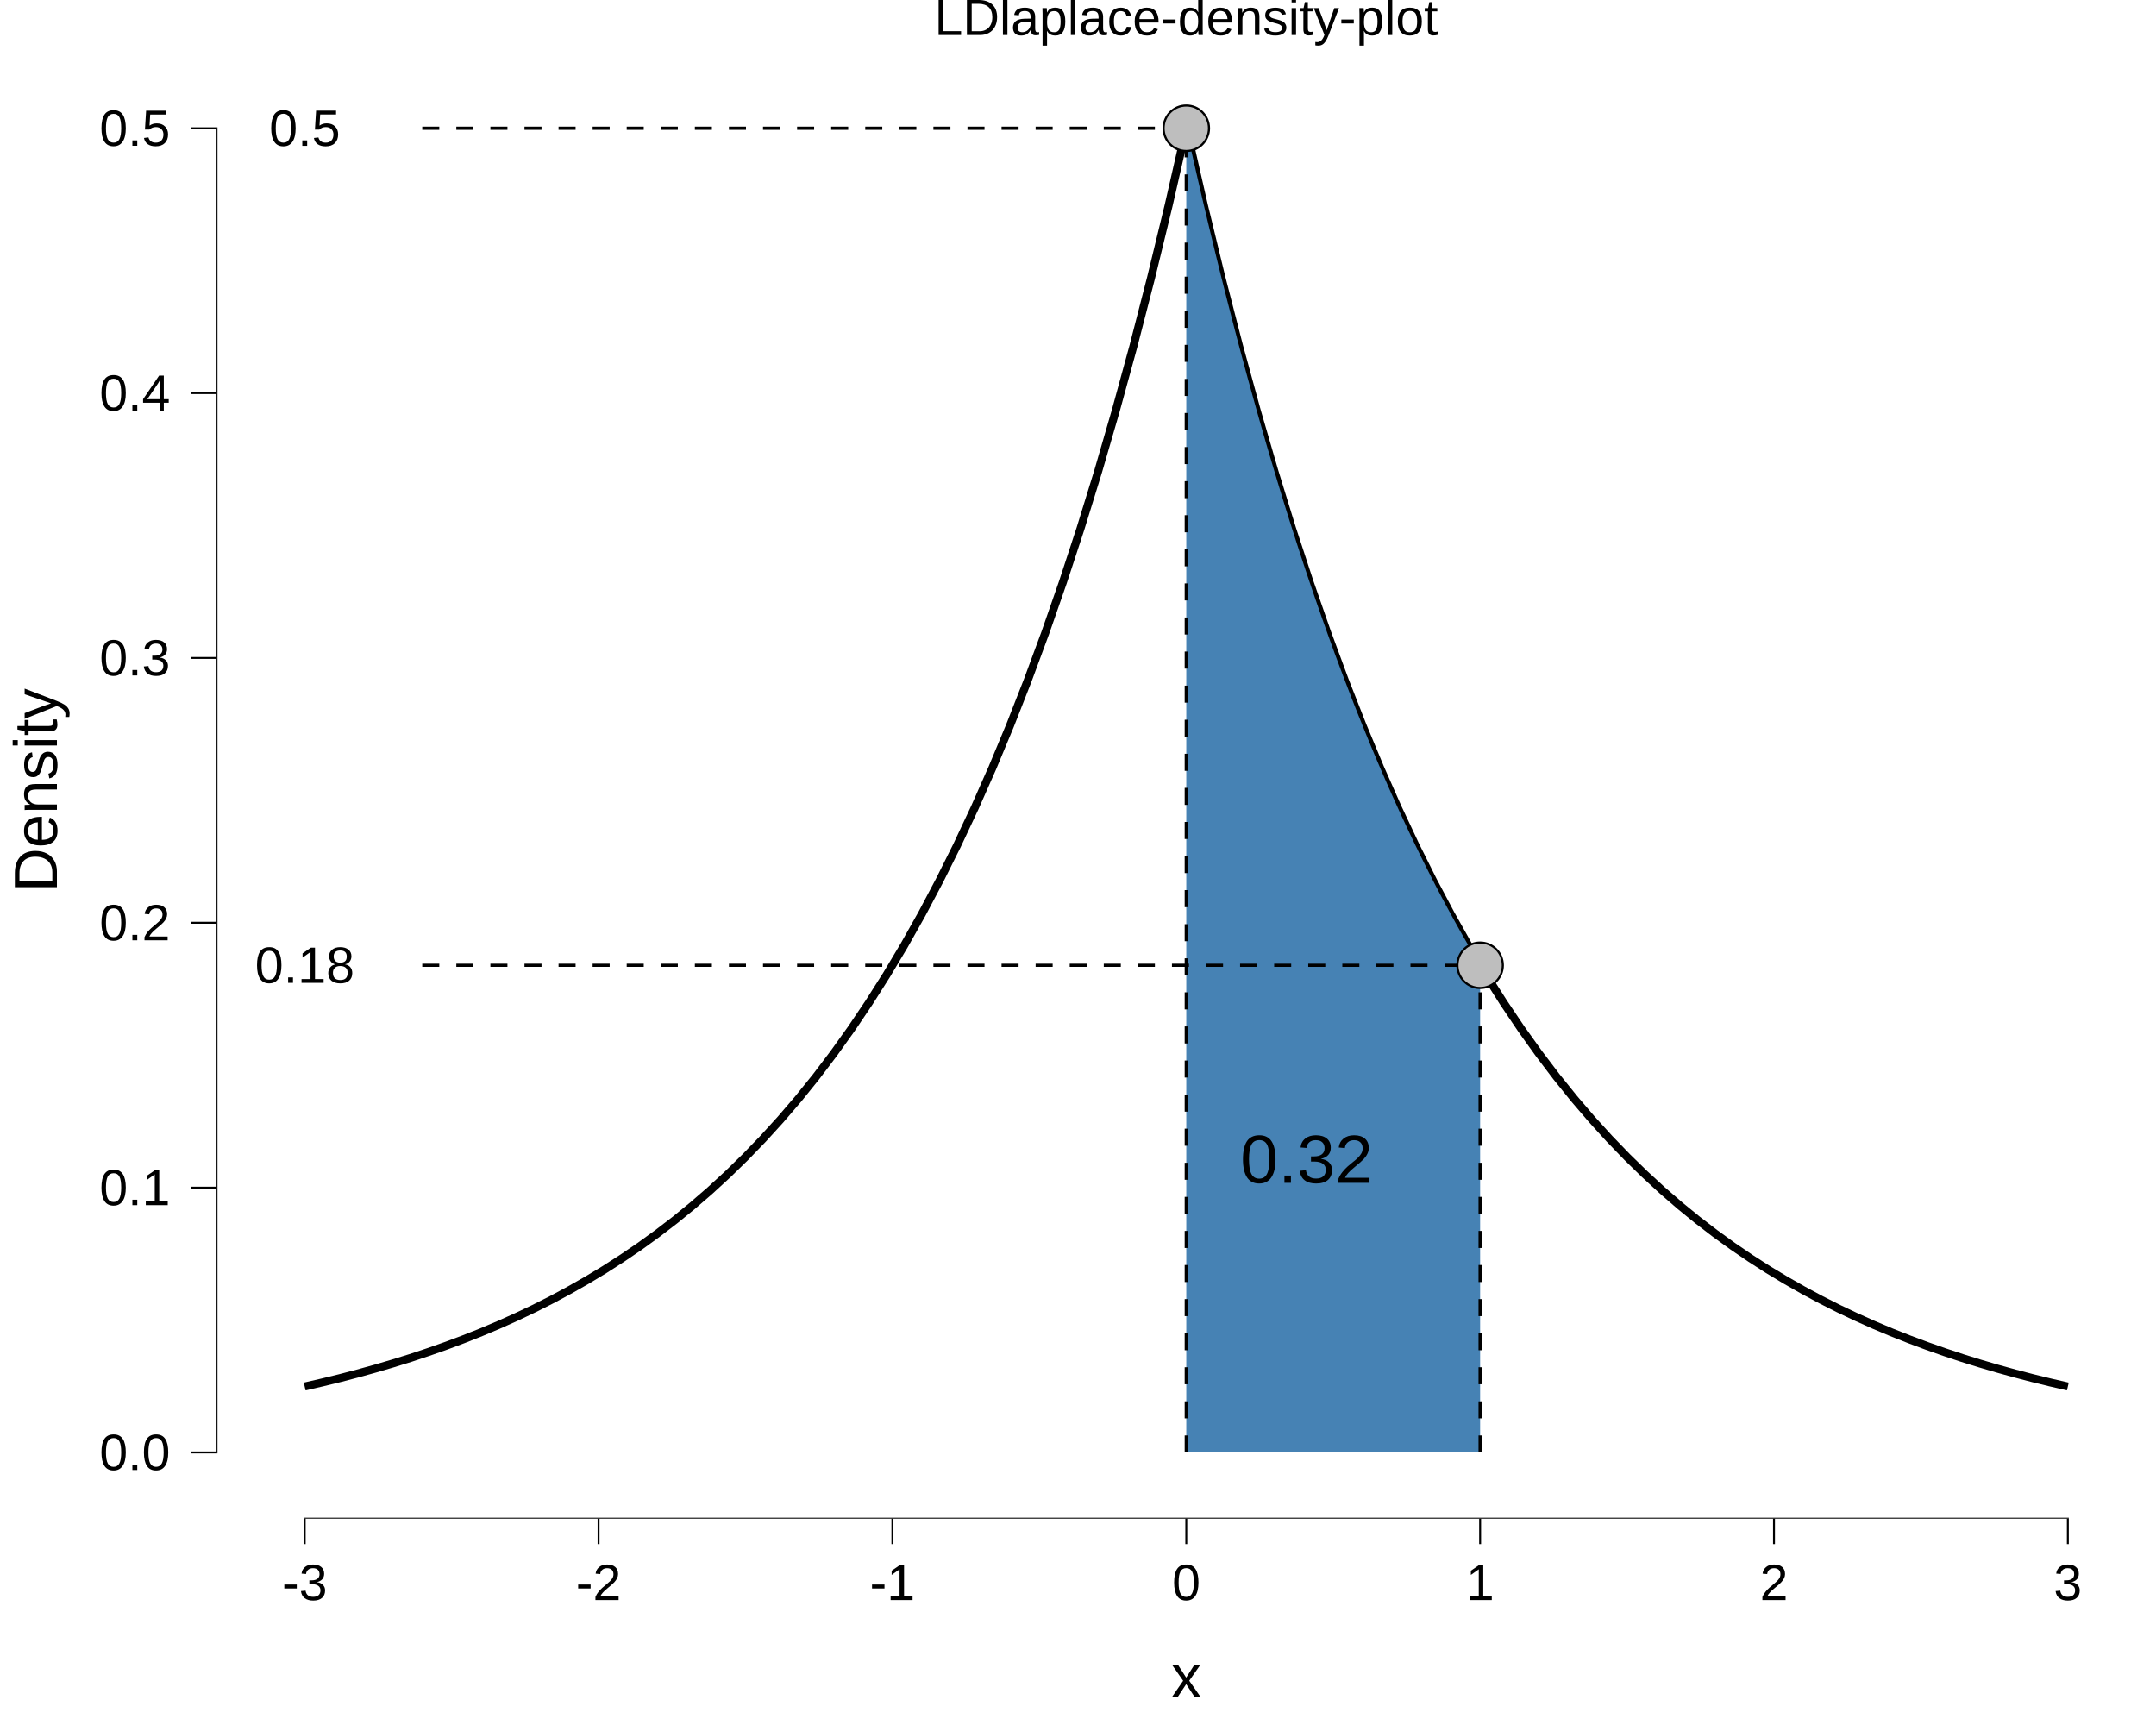
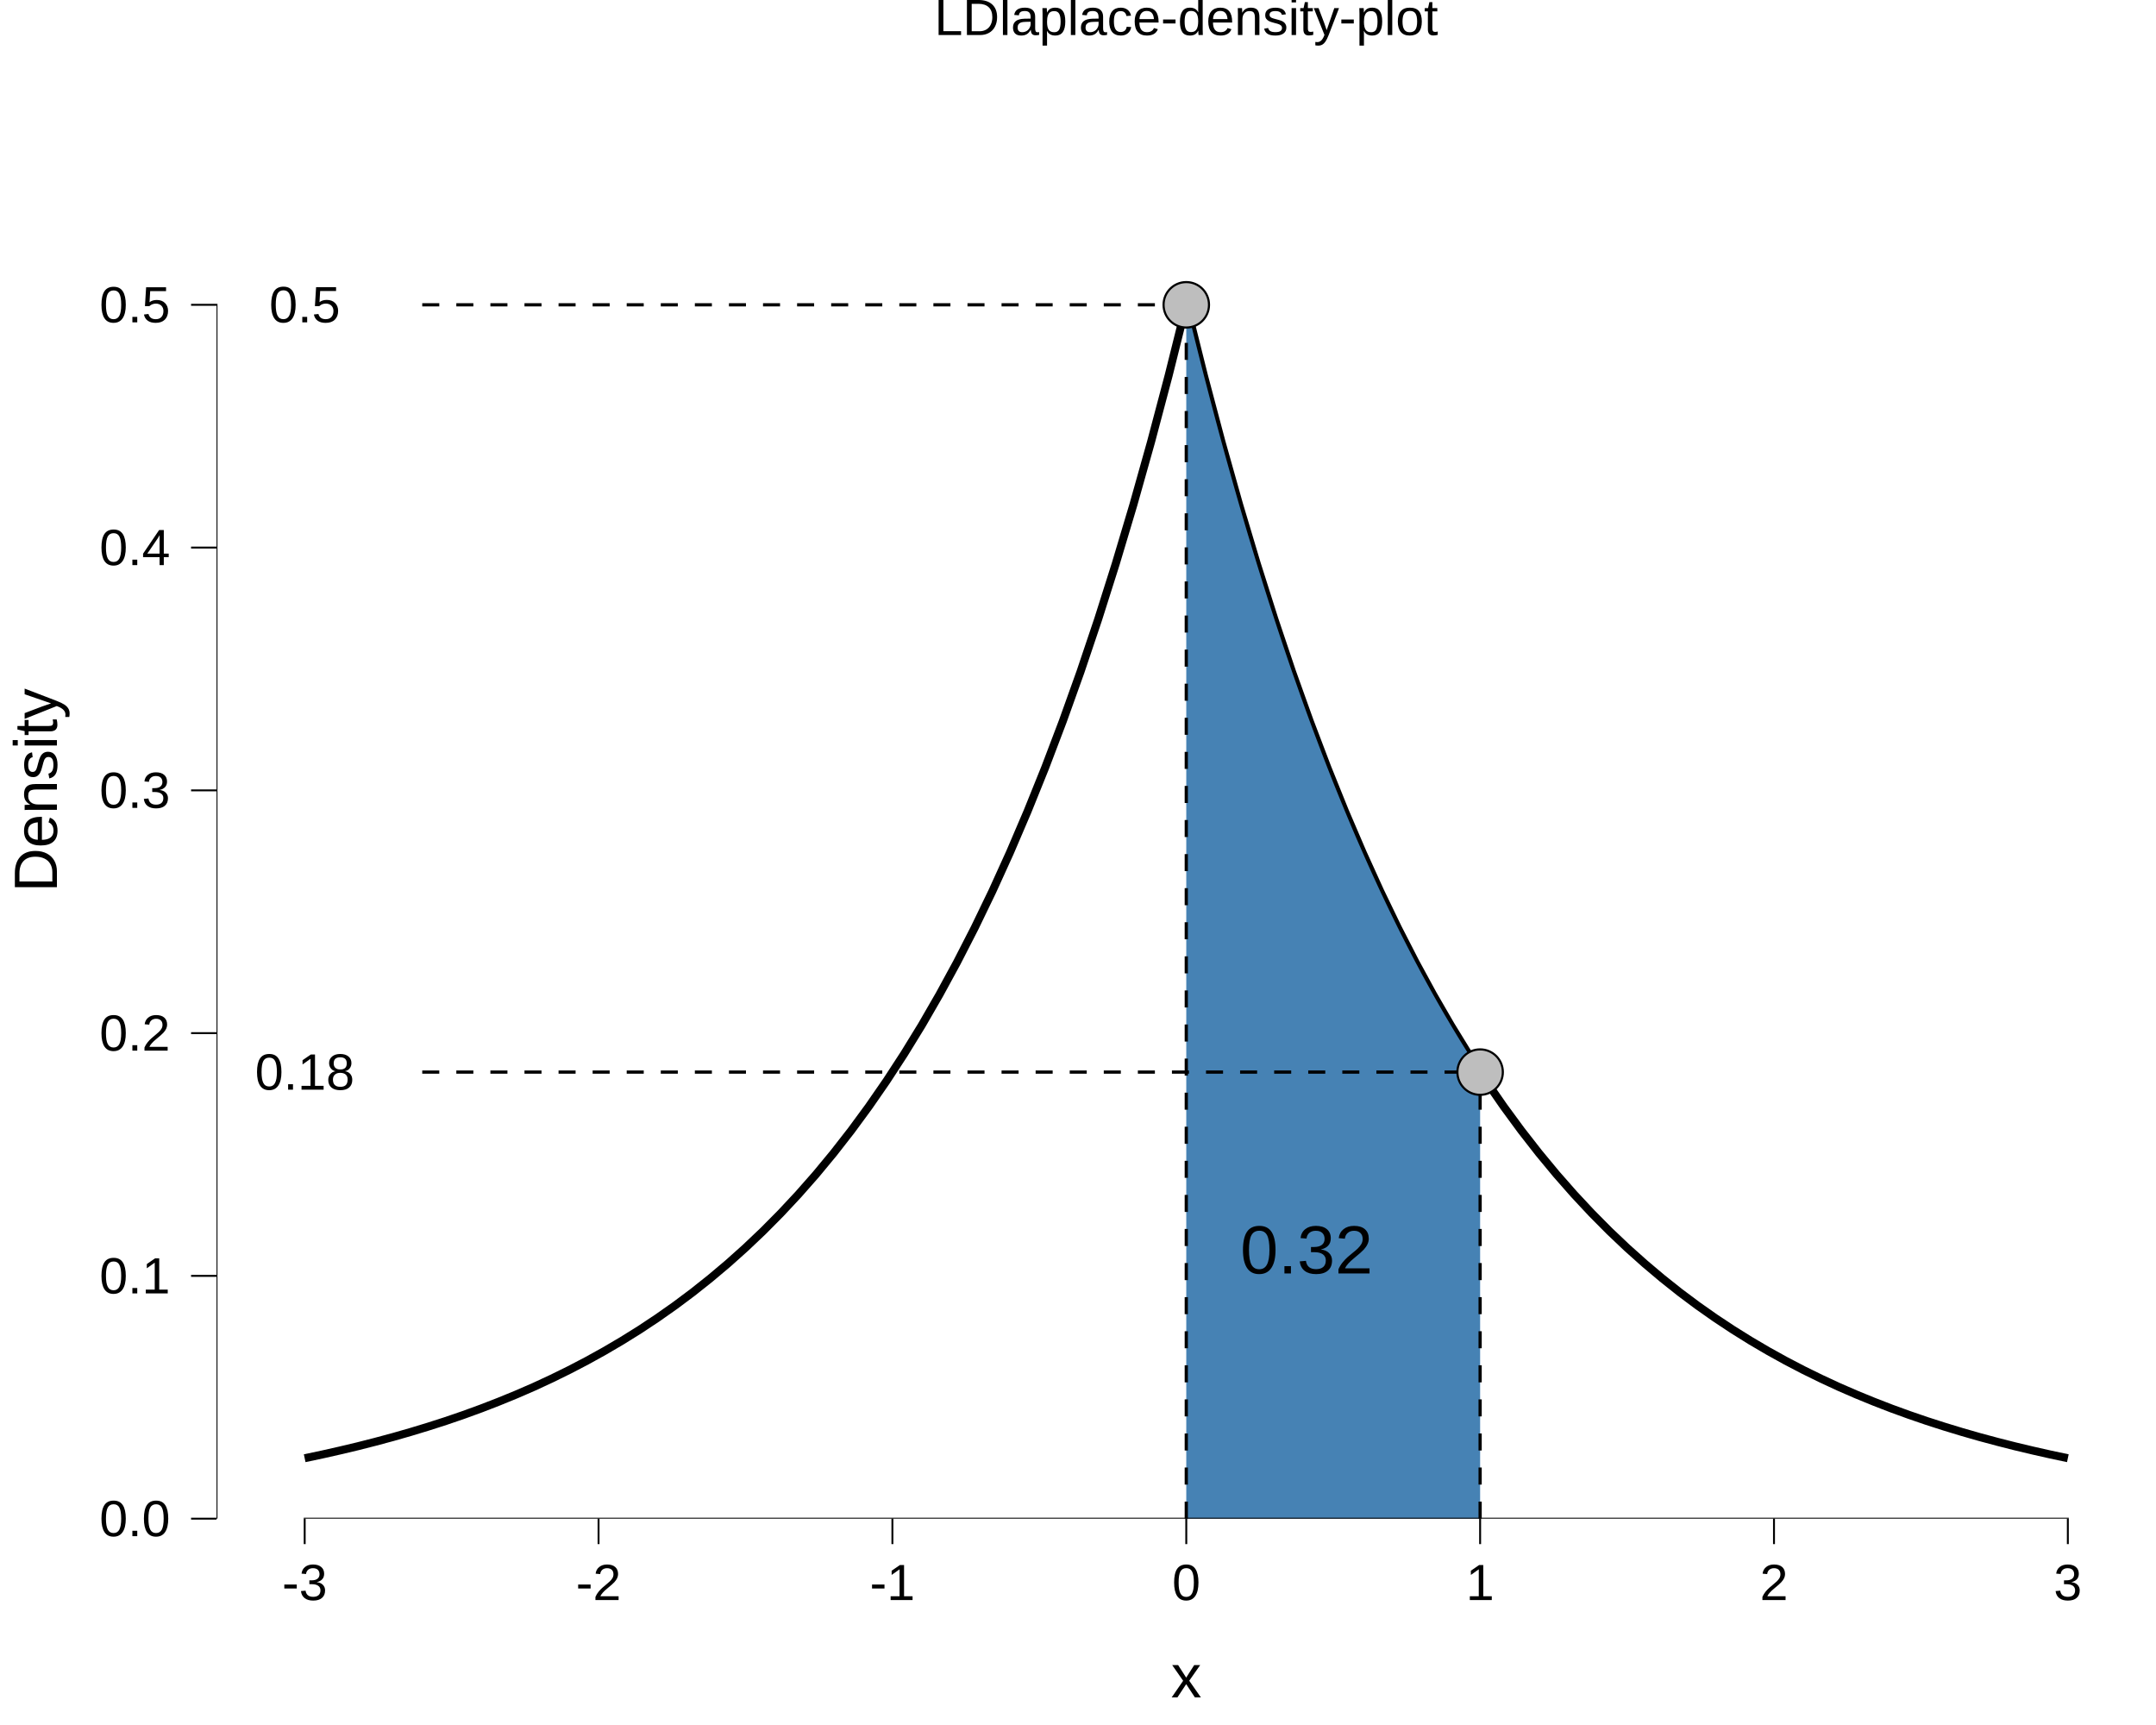
<svg xmlns="http://www.w3.org/2000/svg" viewBox="0 0 720.00 576.00">
  <defs>
    <style type="text/css">
    line, polyline, polygon, path, rect, circle {
      fill: none;
      stroke: #000000;
      stroke-linecap: round;
      stroke-linejoin: round;
      stroke-miterlimit: 10.00;
    }
  </style>
  </defs>
  <rect width="100%" height="100%" style="stroke: none; fill: #FFFFFF;" />
  <rect x="0.00" y="0.00" width="720.00" height="576.00" style="stroke-width: 10.67; stroke: none;" />
  <defs>
    <clipPath id="cpNzIuMzF8NzIwLjAwfDUwNy4xMHwyMC43MQ==">
      <rect x="72.31" y="20.71" width="647.69" height="486.38" />
    </clipPath>
  </defs>
  <rect x="72.31" y="20.71" width="647.69" height="486.38" style="stroke-width: 10.67; stroke: none;" clip-path="url(#cpNzIuMzF8NzIwLjAwfDUwNy4xMHwyMC43MQ==)" />
-   <polyline points="101.75,462.97 107.64,461.61 113.53,460.17 119.42,458.63 125.30,457.00 131.19,455.27 137.08,453.44 142.97,451.48 148.86,449.41 154.75,447.21 160.63,444.88 166.52,442.40 172.41,439.76 178.30,436.97 184.19,434.00 190.07,430.84 195.96,427.49 201.85,423.94 207.74,420.16 213.63,416.16 219.51,411.90 225.40,407.38 231.29,402.58 237.18,397.48 243.07,392.07 248.95,386.33 254.84,380.23 260.73,373.75 266.62,366.87 272.51,359.57 278.39,351.81 284.28,343.58 290.17,334.83 296.06,325.55 301.95,315.69 307.84,305.22 313.72,294.10 319.61,282.30 325.50,269.76 331.39,256.45 337.28,242.32 343.16,227.32 349.05,211.38 354.94,194.46 360.83,176.50 366.72,157.42 372.60,137.17 378.49,115.66 384.38,92.82 390.27,68.57 396.16,42.82 402.04,68.57 407.93,92.82 413.82,115.66 419.71,137.17 425.60,157.42 431.48,176.50 437.37,194.46 443.26,211.38 449.15,227.32 455.04,242.32 460.92,256.45 466.81,269.76 472.70,282.30 478.59,294.10 484.48,305.22 490.37,315.69 496.25,325.55 502.14,334.83 508.03,343.58 513.92,351.81 519.81,359.57 525.69,366.87 531.58,373.75 537.47,380.23 543.36,386.33 549.25,392.07 555.13,397.48 561.02,402.58 566.91,407.38 572.80,411.90 578.69,416.16 584.57,420.16 590.46,423.94 596.35,427.49 602.24,430.84 608.13,434.00 614.01,436.97 619.90,439.76 625.79,442.40 631.68,444.88 637.57,447.21 643.46,449.41 649.34,451.48 655.23,453.44 661.12,455.27 667.01,457.00 672.90,458.63 678.78,460.17 684.67,461.61 690.56,462.97 " style="stroke-width: 2.67; stroke-linecap: butt;" clip-path="url(#cpNzIuMzF8NzIwLjAwfDUwNy4xMHwyMC43MQ==)" />
-   <polygon points="396.16,42.82 397.14,47.22 398.12,51.58 399.10,55.89 400.08,60.16 401.06,64.39 402.04,68.57 403.03,72.72 404.01,76.82 404.99,80.88 405.97,84.90 406.95,88.88 407.93,92.82 408.91,96.72 409.90,100.59 410.88,104.41 411.86,108.20 412.84,111.95 413.82,115.66 414.80,119.34 415.78,122.97 416.76,126.58 417.75,130.14 418.73,133.67 419.71,137.17 420.69,140.63 421.67,144.06 422.65,147.45 423.63,150.81 424.62,154.13 425.60,157.42 426.58,160.68 427.56,163.91 428.54,167.10 429.52,170.27 430.50,173.40 431.48,176.50 432.47,179.57 433.45,182.61 434.43,185.62 435.41,188.60 436.39,191.54 437.37,194.46 438.35,197.36 439.34,200.22 440.32,203.05 441.30,205.86 442.28,208.63 443.26,211.38 444.24,214.11 445.22,216.80 446.20,219.47 447.19,222.11 448.17,224.73 449.15,227.32 450.13,229.88 451.11,232.42 452.09,234.93 453.07,237.42 454.06,239.88 455.04,242.32 456.02,244.74 457.00,247.13 457.98,249.49 458.96,251.84 459.94,254.16 460.92,256.45 461.91,258.73 462.89,260.98 463.87,263.21 464.85,265.42 465.83,267.60 466.81,269.76 467.79,271.90 468.78,274.02 469.76,276.12 470.74,278.20 471.72,280.26 472.70,282.30 473.68,284.31 474.66,286.31 475.65,288.29 476.63,290.24 477.61,292.18 478.59,294.10 479.57,296.00 480.55,297.88 481.53,299.74 482.51,301.59 483.50,303.41 484.48,305.22 485.46,307.01 486.44,308.78 487.42,310.53 488.40,312.27 489.38,313.98 490.37,315.69 491.35,317.37 492.33,319.04 493.31,320.69 494.29,322.32 494.29,484.99 493.31,484.99 492.33,484.99 491.35,484.99 490.37,484.99 489.38,484.99 488.40,484.99 487.42,484.99 486.44,484.99 485.46,484.99 484.48,484.99 483.50,484.99 482.51,484.99 481.53,484.99 480.55,484.99 479.57,484.99 478.59,484.99 477.61,484.99 476.63,484.99 475.65,484.99 474.66,484.99 473.68,484.99 472.70,484.99 471.72,484.99 470.74,484.99 469.76,484.99 468.78,484.99 467.79,484.99 466.81,484.99 465.83,484.99 464.85,484.99 463.87,484.99 462.89,484.99 461.91,484.99 460.92,484.99 459.94,484.99 458.96,484.99 457.98,484.99 457.00,484.99 456.02,484.99 455.04,484.99 454.06,484.99 453.07,484.99 452.09,484.99 451.11,484.99 450.13,484.99 449.15,484.99 448.17,484.99 447.19,484.99 446.20,484.99 445.22,484.99 444.24,484.99 443.26,484.99 442.28,484.99 441.30,484.99 440.32,484.99 439.34,484.99 438.35,484.99 437.37,484.99 436.39,484.99 435.41,484.99 434.43,484.99 433.45,484.99 432.47,484.99 431.48,484.99 430.50,484.99 429.52,484.99 428.54,484.99 427.56,484.99 426.58,484.99 425.60,484.99 424.62,484.99 423.63,484.99 422.65,484.99 421.67,484.99 420.69,484.99 419.71,484.99 418.73,484.99 417.75,484.99 416.76,484.99 415.78,484.99 414.80,484.99 413.82,484.99 412.84,484.99 411.86,484.99 410.88,484.99 409.90,484.99 408.91,484.99 407.93,484.99 406.95,484.99 405.97,484.99 404.99,484.99 404.01,484.99 403.03,484.99 402.04,484.99 401.06,484.99 400.08,484.99 399.10,484.99 398.12,484.99 397.14,484.99 396.16,484.99 " style="stroke-width: 0.00; stroke: none; fill: #4682B4;" clip-path="url(#cpNzIuMzF8NzIwLjAwfDUwNy4xMHwyMC43MQ==)" />
-   <polyline points="396.16,42.82 397.14,47.22 398.12,51.58 399.10,55.89 400.08,60.16 401.06,64.39 402.04,68.57 403.03,72.72 404.01,76.82 404.99,80.88 405.97,84.90 406.95,88.88 407.93,92.82 408.91,96.72 409.90,100.59 410.88,104.41 411.86,108.20 412.84,111.95 413.82,115.66 414.80,119.34 415.78,122.97 416.76,126.58 417.75,130.14 418.73,133.67 419.71,137.17 420.69,140.63 421.67,144.06 422.65,147.45 423.63,150.81 424.62,154.13 425.60,157.42 426.58,160.68 427.56,163.91 428.54,167.10 429.52,170.27 430.50,173.40 431.48,176.50 432.47,179.57 433.45,182.61 434.43,185.62 435.41,188.60 436.39,191.54 437.37,194.46 438.35,197.36 439.34,200.22 440.32,203.05 441.30,205.86 442.28,208.63 443.26,211.38 444.24,214.11 445.22,216.80 446.20,219.47 447.19,222.11 448.17,224.73 449.15,227.32 450.13,229.88 451.11,232.42 452.09,234.93 453.07,237.42 454.06,239.88 455.04,242.32 456.02,244.74 457.00,247.13 457.98,249.49 458.96,251.84 459.94,254.16 460.92,256.45 461.91,258.73 462.89,260.98 463.87,263.21 464.85,265.42 465.83,267.60 466.81,269.76 467.79,271.90 468.78,274.02 469.76,276.12 470.74,278.20 471.72,280.26 472.70,282.30 473.68,284.31 474.66,286.31 475.65,288.29 476.63,290.24 477.61,292.18 478.59,294.10 479.57,296.00 480.55,297.88 481.53,299.74 482.51,301.59 483.50,303.41 484.48,305.22 485.46,307.01 486.44,308.78 487.42,310.53 488.40,312.27 489.38,313.98 490.37,315.69 491.35,317.37 492.33,319.04 493.31,320.69 494.29,322.32 " style="stroke-width: 1.07; stroke: none;" clip-path="url(#cpNzIuMzF8NzIwLjAwfDUwNy4xMHwyMC43MQ==)" />
-   <polyline points="494.29,484.99 493.31,484.99 492.33,484.99 491.35,484.99 490.37,484.99 489.38,484.99 488.40,484.99 487.42,484.99 486.44,484.99 485.46,484.99 484.48,484.99 483.50,484.99 482.51,484.99 481.53,484.99 480.55,484.99 479.57,484.99 478.59,484.99 477.61,484.99 476.63,484.99 475.65,484.99 474.66,484.99 473.68,484.99 472.70,484.99 471.72,484.99 470.74,484.99 469.76,484.99 468.78,484.99 467.79,484.99 466.81,484.99 465.83,484.99 464.85,484.99 463.87,484.99 462.89,484.99 461.91,484.99 460.92,484.99 459.94,484.99 458.96,484.99 457.98,484.99 457.00,484.99 456.02,484.99 455.04,484.99 454.06,484.99 453.07,484.99 452.09,484.99 451.11,484.99 450.13,484.99 449.15,484.99 448.17,484.99 447.19,484.99 446.20,484.99 445.22,484.99 444.24,484.99 443.26,484.99 442.28,484.99 441.30,484.99 440.32,484.99 439.34,484.99 438.35,484.99 437.37,484.99 436.39,484.99 435.41,484.99 434.43,484.99 433.45,484.99 432.47,484.99 431.48,484.99 430.50,484.99 429.52,484.99 428.54,484.99 427.56,484.99 426.58,484.99 425.60,484.99 424.62,484.99 423.63,484.99 422.65,484.99 421.67,484.99 420.69,484.99 419.71,484.99 418.73,484.99 417.75,484.99 416.76,484.99 415.78,484.99 414.80,484.99 413.82,484.99 412.84,484.99 411.86,484.99 410.88,484.99 409.90,484.99 408.91,484.99 407.93,484.99 406.95,484.99 405.97,484.99 404.99,484.99 404.01,484.99 403.03,484.99 402.04,484.99 401.06,484.99 400.08,484.99 399.10,484.99 398.12,484.99 397.14,484.99 396.16,484.99 " style="stroke-width: 1.07; stroke: none;" clip-path="url(#cpNzIuMzF8NzIwLjAwfDUwNy4xMHwyMC43MQ==)" />
+   <polyline points="101.75,486.92 107.64,485.67 113.53,484.34 119.42,482.94 125.30,481.44 131.19,479.86 137.08,478.17 142.97,476.38 148.86,474.49 154.75,472.47 160.63,470.33 166.52,468.05 172.41,465.64 178.30,463.08 184.19,460.35 190.07,457.46 195.96,454.39 201.85,451.13 207.74,447.67 213.63,444.00 219.51,440.10 225.40,435.96 231.29,431.56 237.18,426.88 243.07,421.92 248.95,416.66 254.84,411.07 260.73,405.13 266.62,398.82 272.51,392.13 278.39,385.02 284.28,377.47 290.17,369.45 296.06,360.94 301.95,351.90 307.84,342.31 313.72,332.12 319.61,321.30 325.50,309.81 331.39,297.61 337.28,284.65 343.16,270.90 349.05,256.29 354.94,240.78 360.83,224.32 366.72,206.83 372.60,188.26 378.49,168.55 384.38,147.61 390.27,125.38 396.16,101.78 402.04,125.38 407.93,147.61 413.82,168.55 419.71,188.26 425.60,206.83 431.48,224.32 437.37,240.78 443.26,256.29 449.15,270.90 455.04,284.65 460.92,297.61 466.81,309.81 472.70,321.30 478.59,332.12 484.48,342.31 490.37,351.90 496.25,360.94 502.14,369.45 508.03,377.47 513.92,385.02 519.81,392.13 525.69,398.82 531.58,405.13 537.47,411.07 543.36,416.66 549.25,421.92 555.13,426.88 561.02,431.56 566.91,435.96 572.80,440.10 578.69,444.00 584.57,447.67 590.46,451.13 596.35,454.39 602.24,457.46 608.13,460.35 614.01,463.08 619.90,465.64 625.79,468.05 631.68,470.33 637.57,472.47 643.46,474.49 649.34,476.38 655.23,478.17 661.12,479.86 667.01,481.44 672.90,482.94 678.78,484.34 684.67,485.67 690.56,486.92 " style="stroke-width: 2.67; stroke-linecap: butt;" clip-path="url(#cpNzIuMzF8NzIwLjAwfDUwNy4xMHwyMC43MQ==)" />
+   <polygon points="396.16,101.78 397.14,105.81 398.12,109.80 399.10,113.76 400.08,117.67 401.06,121.55 402.04,125.38 403.03,129.18 404.01,132.94 404.99,136.66 405.97,140.35 406.95,144.00 407.93,147.61 408.91,151.19 409.90,154.73 410.88,158.24 411.86,161.71 412.84,165.14 413.82,168.55 414.80,171.91 415.78,175.25 416.76,178.55 417.75,181.82 418.73,185.06 419.71,188.26 420.69,191.43 421.67,194.57 422.65,197.68 423.63,200.76 424.62,203.81 425.60,206.83 426.58,209.82 427.56,212.77 428.54,215.70 429.52,218.60 430.50,221.47 431.48,224.32 432.47,227.13 433.45,229.91 434.43,232.67 435.41,235.40 436.39,238.11 437.37,240.78 438.35,243.43 439.34,246.06 440.32,248.65 441.30,251.23 442.28,253.77 443.26,256.29 444.24,258.79 445.22,261.26 446.20,263.70 447.19,266.13 448.17,268.52 449.15,270.90 450.13,273.25 451.11,275.57 452.09,277.88 453.07,280.16 454.06,282.42 455.04,284.65 456.02,286.87 457.00,289.06 457.98,291.23 458.96,293.38 459.94,295.50 460.92,297.61 461.91,299.69 462.89,301.76 463.87,303.80 464.85,305.82 465.83,307.82 466.81,309.81 467.79,311.77 468.78,313.71 469.76,315.64 470.74,317.54 471.72,319.43 472.70,321.30 473.68,323.14 474.66,324.98 475.65,326.79 476.63,328.58 477.61,330.36 478.59,332.12 479.57,333.86 480.55,335.58 481.53,337.29 482.51,338.98 483.50,340.65 484.48,342.31 485.46,343.95 486.44,345.57 487.42,347.18 488.40,348.77 489.38,350.34 490.37,351.90 491.35,353.45 492.33,354.98 493.31,356.49 494.29,357.99 494.29,507.10 493.31,507.10 492.33,507.10 491.35,507.10 490.37,507.10 489.38,507.10 488.40,507.10 487.42,507.10 486.44,507.10 485.46,507.10 484.48,507.10 483.50,507.10 482.51,507.10 481.53,507.10 480.55,507.10 479.57,507.10 478.59,507.10 477.61,507.10 476.63,507.10 475.65,507.10 474.66,507.10 473.68,507.10 472.70,507.10 471.72,507.10 470.74,507.10 469.76,507.10 468.78,507.10 467.79,507.10 466.81,507.10 465.83,507.10 464.85,507.10 463.87,507.10 462.89,507.10 461.91,507.10 460.92,507.10 459.94,507.10 458.96,507.10 457.98,507.10 457.00,507.10 456.02,507.10 455.04,507.10 454.06,507.10 453.07,507.10 452.09,507.10 451.11,507.10 450.13,507.10 449.15,507.10 448.17,507.10 447.19,507.10 446.20,507.10 445.22,507.10 444.24,507.10 443.26,507.10 442.28,507.10 441.30,507.10 440.32,507.10 439.34,507.10 438.35,507.10 437.37,507.10 436.39,507.10 435.41,507.10 434.43,507.10 433.45,507.10 432.47,507.10 431.48,507.10 430.50,507.10 429.52,507.10 428.54,507.10 427.56,507.10 426.58,507.10 425.60,507.10 424.62,507.10 423.63,507.10 422.65,507.10 421.67,507.10 420.69,507.10 419.71,507.10 418.73,507.10 417.75,507.10 416.76,507.10 415.78,507.10 414.80,507.10 413.82,507.10 412.84,507.10 411.86,507.10 410.88,507.10 409.90,507.10 408.91,507.10 407.93,507.10 406.95,507.10 405.97,507.10 404.99,507.10 404.01,507.10 403.03,507.10 402.04,507.10 401.06,507.10 400.08,507.10 399.10,507.10 398.12,507.10 397.14,507.10 396.16,507.10 " style="stroke-width: 0.00; stroke: none; fill: #4682B4;" clip-path="url(#cpNzIuMzF8NzIwLjAwfDUwNy4xMHwyMC43MQ==)" />
+   <polyline points="396.16,101.78 397.14,105.81 398.12,109.80 399.10,113.76 400.08,117.67 401.06,121.55 402.04,125.38 403.03,129.18 404.01,132.94 404.99,136.66 405.97,140.35 406.95,144.00 407.93,147.61 408.91,151.19 409.90,154.73 410.88,158.24 411.86,161.71 412.84,165.14 413.82,168.55 414.80,171.91 415.78,175.25 416.76,178.55 417.75,181.82 418.73,185.06 419.71,188.26 420.69,191.43 421.67,194.57 422.65,197.68 423.63,200.76 424.62,203.81 425.60,206.83 426.58,209.82 427.56,212.77 428.54,215.70 429.52,218.60 430.50,221.47 431.48,224.32 432.47,227.13 433.45,229.91 434.43,232.67 435.41,235.40 436.39,238.11 437.37,240.78 438.35,243.43 439.34,246.06 440.32,248.65 441.30,251.23 442.28,253.77 443.26,256.29 444.24,258.79 445.22,261.26 446.20,263.70 447.19,266.13 448.17,268.52 449.15,270.90 450.13,273.25 451.11,275.57 452.09,277.88 453.07,280.16 454.06,282.42 455.04,284.65 456.02,286.87 457.00,289.06 457.98,291.23 458.96,293.38 459.94,295.50 460.92,297.61 461.91,299.69 462.89,301.76 463.87,303.80 464.85,305.82 465.83,307.82 466.81,309.81 467.79,311.77 468.78,313.71 469.76,315.64 470.74,317.54 471.72,319.43 472.70,321.30 473.68,323.14 474.66,324.98 475.65,326.79 476.63,328.58 477.61,330.36 478.59,332.12 479.57,333.86 480.55,335.58 481.53,337.29 482.51,338.98 483.50,340.65 484.48,342.31 485.46,343.95 486.44,345.57 487.42,347.18 488.40,348.77 489.38,350.34 490.37,351.90 491.35,353.45 492.33,354.98 493.31,356.49 494.29,357.99 " style="stroke-width: 1.07; stroke: none;" clip-path="url(#cpNzIuMzF8NzIwLjAwfDUwNy4xMHwyMC43MQ==)" />
+   <polyline points="494.29,507.10 493.31,507.10 492.33,507.10 491.35,507.10 490.37,507.10 489.38,507.10 488.40,507.10 487.42,507.10 486.44,507.10 485.46,507.10 484.48,507.10 483.50,507.10 482.51,507.10 481.53,507.10 480.55,507.10 479.57,507.10 478.59,507.10 477.61,507.10 476.63,507.10 475.65,507.10 474.66,507.10 473.68,507.10 472.70,507.10 471.72,507.10 470.74,507.10 469.76,507.10 468.78,507.10 467.79,507.10 466.81,507.10 465.83,507.10 464.85,507.10 463.87,507.10 462.89,507.10 461.91,507.10 460.92,507.10 459.94,507.10 458.96,507.10 457.98,507.10 457.00,507.10 456.02,507.10 455.04,507.10 454.06,507.10 453.07,507.10 452.09,507.10 451.11,507.10 450.13,507.10 449.15,507.10 448.17,507.10 447.19,507.10 446.20,507.10 445.22,507.10 444.24,507.10 443.26,507.10 442.28,507.10 441.30,507.10 440.32,507.10 439.34,507.10 438.35,507.10 437.37,507.10 436.39,507.10 435.41,507.10 434.43,507.10 433.45,507.10 432.47,507.10 431.48,507.10 430.50,507.10 429.52,507.10 428.54,507.10 427.56,507.10 426.58,507.10 425.60,507.10 424.62,507.10 423.63,507.10 422.65,507.10 421.67,507.10 420.69,507.10 419.71,507.10 418.73,507.10 417.75,507.10 416.76,507.10 415.78,507.10 414.80,507.10 413.82,507.10 412.84,507.10 411.86,507.10 410.88,507.10 409.90,507.10 408.91,507.10 407.93,507.10 406.95,507.10 405.97,507.10 404.99,507.10 404.01,507.10 403.03,507.10 402.04,507.10 401.06,507.10 400.08,507.10 399.10,507.10 398.12,507.10 397.14,507.10 396.16,507.10 " style="stroke-width: 1.07; stroke: none;" clip-path="url(#cpNzIuMzF8NzIwLjAwfDUwNy4xMHwyMC43MQ==)" />
  <g clip-path="url(#cpNzIuMzF8NzIwLjAwfDUwNy4xMHwyMC43MQ==)">
-     <text x="414.20" y="394.97" style="font-size: 22.76px; font-family: Liberation Sans;" textLength="44.30px" lengthAdjust="spacingAndGlyphs">0.32</text>
+     <text x="414.20" y="425.23" style="font-size: 22.76px; font-family: Liberation Sans;" textLength="44.30px" lengthAdjust="spacingAndGlyphs">0.32</text>
  </g>
-   <line x1="141.01" y1="42.82" x2="396.16" y2="42.82" style="stroke-width: 1.07; stroke-dasharray: 5.69,5.69; stroke-linecap: butt;" clip-path="url(#cpNzIuMzF8NzIwLjAwfDUwNy4xMHwyMC43MQ==)" />
-   <line x1="141.01" y1="322.32" x2="494.29" y2="322.32" style="stroke-width: 1.07; stroke-dasharray: 5.69,5.69; stroke-linecap: butt;" clip-path="url(#cpNzIuMzF8NzIwLjAwfDUwNy4xMHwyMC43MQ==)" />
+   <line x1="141.01" y1="101.78" x2="396.16" y2="101.78" style="stroke-width: 1.07; stroke-dasharray: 5.69,5.69; stroke-linecap: butt;" clip-path="url(#cpNzIuMzF8NzIwLjAwfDUwNy4xMHwyMC43MQ==)" />
+   <line x1="141.01" y1="357.99" x2="494.29" y2="357.99" style="stroke-width: 1.07; stroke-dasharray: 5.69,5.69; stroke-linecap: butt;" clip-path="url(#cpNzIuMzF8NzIwLjAwfDUwNy4xMHwyMC43MQ==)" />
  <g clip-path="url(#cpNzIuMzF8NzIwLjAwfDUwNy4xMHwyMC43MQ==)">
-     <text x="89.90" y="48.69" style="font-size: 17.07px; font-family: Liberation Sans;" textLength="23.70px" lengthAdjust="spacingAndGlyphs">0.5</text>
+     <text x="89.90" y="107.64" style="font-size: 17.07px; font-family: Liberation Sans;" textLength="23.70px" lengthAdjust="spacingAndGlyphs">0.5</text>
  </g>
  <g clip-path="url(#cpNzIuMzF8NzIwLjAwfDUwNy4xMHwyMC43MQ==)">
-     <text x="85.16" y="328.19" style="font-size: 17.07px; font-family: Liberation Sans;" textLength="33.19px" lengthAdjust="spacingAndGlyphs">0.18</text>
+     <text x="85.16" y="363.86" style="font-size: 17.07px; font-family: Liberation Sans;" textLength="33.19px" lengthAdjust="spacingAndGlyphs">0.18</text>
  </g>
-   <line x1="396.16" y1="484.99" x2="396.16" y2="42.82" style="stroke-width: 1.07; stroke-dasharray: 5.69,5.69; stroke-linecap: butt;" clip-path="url(#cpNzIuMzF8NzIwLjAwfDUwNy4xMHwyMC43MQ==)" />
-   <line x1="494.29" y1="484.99" x2="494.29" y2="322.32" style="stroke-width: 1.07; stroke-dasharray: 5.69,5.69; stroke-linecap: butt;" clip-path="url(#cpNzIuMzF8NzIwLjAwfDUwNy4xMHwyMC43MQ==)" />
-   <circle cx="396.16" cy="42.82" r="5.69pt" style="stroke-width: 0.71; fill: #BEBEBE;" clip-path="url(#cpNzIuMzF8NzIwLjAwfDUwNy4xMHwyMC43MQ==)" />
-   <circle cx="494.29" cy="322.32" r="5.69pt" style="stroke-width: 0.71; fill: #BEBEBE;" clip-path="url(#cpNzIuMzF8NzIwLjAwfDUwNy4xMHwyMC43MQ==)" />
+   <line x1="396.16" y1="507.10" x2="396.16" y2="101.78" style="stroke-width: 1.07; stroke-dasharray: 5.69,5.69; stroke-linecap: butt;" clip-path="url(#cpNzIuMzF8NzIwLjAwfDUwNy4xMHwyMC43MQ==)" />
+   <line x1="494.29" y1="507.10" x2="494.29" y2="357.99" style="stroke-width: 1.07; stroke-dasharray: 5.69,5.69; stroke-linecap: butt;" clip-path="url(#cpNzIuMzF8NzIwLjAwfDUwNy4xMHwyMC43MQ==)" />
+   <circle cx="396.16" cy="101.78" r="5.69pt" style="stroke-width: 0.71; fill: #BEBEBE;" clip-path="url(#cpNzIuMzF8NzIwLjAwfDUwNy4xMHwyMC43MQ==)" />
+   <circle cx="494.29" cy="357.99" r="5.69pt" style="stroke-width: 0.71; fill: #BEBEBE;" clip-path="url(#cpNzIuMzF8NzIwLjAwfDUwNy4xMHwyMC43MQ==)" />
  <line x1="101.43" y1="507.10" x2="690.88" y2="507.10" style="stroke-width: 0.64; stroke-linecap: butt;" clip-path="url(#cpNzIuMzF8NzIwLjAwfDUwNy4xMHwyMC43MQ==)" />
-   <line x1="72.31" y1="485.31" x2="72.31" y2="42.50" style="stroke-width: 0.64; stroke-linecap: butt;" clip-path="url(#cpNzIuMzF8NzIwLjAwfDUwNy4xMHwyMC43MQ==)" />
+   <line x1="72.31" y1="507.42" x2="72.31" y2="101.46" style="stroke-width: 0.64; stroke-linecap: butt;" clip-path="url(#cpNzIuMzF8NzIwLjAwfDUwNy4xMHwyMC43MQ==)" />
  <rect x="72.31" y="20.71" width="647.69" height="486.38" style="stroke-width: 0.00; stroke: none;" clip-path="url(#cpNzIuMzF8NzIwLjAwfDUwNy4xMHwyMC43MQ==)" />
  <defs>
    <clipPath id="cpMC4wMHw3MjAuMDB8NTc2LjAwfDAuMDA=">
      <rect x="0.00" y="0.00" width="720.00" height="576.00" />
    </clipPath>
  </defs>
  <polyline points="72.31,507.10 72.31,20.71 " style="stroke-width: 0.00; stroke: none; stroke-linecap: butt;" clip-path="url(#cpMC4wMHw3MjAuMDB8NTc2LjAwfDAuMDA=)" />
  <g clip-path="url(#cpMC4wMHw3MjAuMDB8NTc2LjAwfDAuMDA=)">
-     <text x="33.21" y="490.84" style="font-size: 17.00px; font-family: Liberation Sans;" textLength="23.62px" lengthAdjust="spacingAndGlyphs">0.0</text>
+     <text x="33.21" y="512.95" style="font-size: 17.00px; font-family: Liberation Sans;" textLength="23.62px" lengthAdjust="spacingAndGlyphs">0.0</text>
  </g>
  <g clip-path="url(#cpMC4wMHw3MjAuMDB8NTc2LjAwfDAuMDA=)">
-     <text x="33.21" y="402.41" style="font-size: 17.00px; font-family: Liberation Sans;" textLength="23.62px" lengthAdjust="spacingAndGlyphs">0.1</text>
+     <text x="33.21" y="431.88" style="font-size: 17.00px; font-family: Liberation Sans;" textLength="23.62px" lengthAdjust="spacingAndGlyphs">0.1</text>
  </g>
  <g clip-path="url(#cpMC4wMHw3MjAuMDB8NTc2LjAwfDAuMDA=)">
-     <text x="33.21" y="313.97" style="font-size: 17.00px; font-family: Liberation Sans;" textLength="23.62px" lengthAdjust="spacingAndGlyphs">0.2</text>
+     <text x="33.21" y="350.82" style="font-size: 17.00px; font-family: Liberation Sans;" textLength="23.62px" lengthAdjust="spacingAndGlyphs">0.2</text>
  </g>
  <g clip-path="url(#cpMC4wMHw3MjAuMDB8NTc2LjAwfDAuMDA=)">
-     <text x="33.21" y="225.54" style="font-size: 17.00px; font-family: Liberation Sans;" textLength="23.62px" lengthAdjust="spacingAndGlyphs">0.3</text>
+     <text x="33.21" y="269.76" style="font-size: 17.00px; font-family: Liberation Sans;" textLength="23.62px" lengthAdjust="spacingAndGlyphs">0.3</text>
  </g>
  <g clip-path="url(#cpMC4wMHw3MjAuMDB8NTc2LjAwfDAuMDA=)">
-     <text x="33.21" y="137.11" style="font-size: 17.00px; font-family: Liberation Sans;" textLength="23.62px" lengthAdjust="spacingAndGlyphs">0.4</text>
+     <text x="33.21" y="188.69" style="font-size: 17.00px; font-family: Liberation Sans;" textLength="23.62px" lengthAdjust="spacingAndGlyphs">0.4</text>
  </g>
  <g clip-path="url(#cpMC4wMHw3MjAuMDB8NTc2LjAwfDAuMDA=)">
-     <text x="33.21" y="48.67" style="font-size: 17.00px; font-family: Liberation Sans;" textLength="23.62px" lengthAdjust="spacingAndGlyphs">0.5</text>
+     <text x="33.21" y="107.63" style="font-size: 17.00px; font-family: Liberation Sans;" textLength="23.62px" lengthAdjust="spacingAndGlyphs">0.5</text>
  </g>
-   <polyline points="63.81,484.99 72.31,484.99 " style="stroke-width: 0.64; stroke-linecap: butt;" clip-path="url(#cpMC4wMHw3MjAuMDB8NTc2LjAwfDAuMDA=)" />
-   <polyline points="63.81,396.56 72.31,396.56 " style="stroke-width: 0.64; stroke-linecap: butt;" clip-path="url(#cpMC4wMHw3MjAuMDB8NTc2LjAwfDAuMDA=)" />
-   <polyline points="63.81,308.12 72.31,308.12 " style="stroke-width: 0.64; stroke-linecap: butt;" clip-path="url(#cpMC4wMHw3MjAuMDB8NTc2LjAwfDAuMDA=)" />
-   <polyline points="63.81,219.69 72.31,219.69 " style="stroke-width: 0.64; stroke-linecap: butt;" clip-path="url(#cpMC4wMHw3MjAuMDB8NTc2LjAwfDAuMDA=)" />
-   <polyline points="63.81,131.26 72.31,131.26 " style="stroke-width: 0.64; stroke-linecap: butt;" clip-path="url(#cpMC4wMHw3MjAuMDB8NTc2LjAwfDAuMDA=)" />
-   <polyline points="63.81,42.82 72.31,42.82 " style="stroke-width: 0.64; stroke-linecap: butt;" clip-path="url(#cpMC4wMHw3MjAuMDB8NTc2LjAwfDAuMDA=)" />
+   <polyline points="63.81,507.10 72.31,507.10 " style="stroke-width: 0.64; stroke-linecap: butt;" clip-path="url(#cpMC4wMHw3MjAuMDB8NTc2LjAwfDAuMDA=)" />
+   <polyline points="63.81,426.03 72.31,426.03 " style="stroke-width: 0.64; stroke-linecap: butt;" clip-path="url(#cpMC4wMHw3MjAuMDB8NTc2LjAwfDAuMDA=)" />
+   <polyline points="63.81,344.97 72.31,344.97 " style="stroke-width: 0.64; stroke-linecap: butt;" clip-path="url(#cpMC4wMHw3MjAuMDB8NTc2LjAwfDAuMDA=)" />
+   <polyline points="63.81,263.91 72.31,263.91 " style="stroke-width: 0.64; stroke-linecap: butt;" clip-path="url(#cpMC4wMHw3MjAuMDB8NTc2LjAwfDAuMDA=)" />
+   <polyline points="63.81,182.84 72.31,182.84 " style="stroke-width: 0.64; stroke-linecap: butt;" clip-path="url(#cpMC4wMHw3MjAuMDB8NTc2LjAwfDAuMDA=)" />
+   <polyline points="63.81,101.78 72.31,101.78 " style="stroke-width: 0.64; stroke-linecap: butt;" clip-path="url(#cpMC4wMHw3MjAuMDB8NTc2LjAwfDAuMDA=)" />
  <polyline points="72.31,507.10 720.00,507.10 " style="stroke-width: 0.00; stroke: none; stroke-linecap: butt;" clip-path="url(#cpMC4wMHw3MjAuMDB8NTc2LjAwfDAuMDA=)" />
  <polyline points="101.75,515.60 101.75,507.10 " style="stroke-width: 0.64; stroke-linecap: butt;" clip-path="url(#cpMC4wMHw3MjAuMDB8NTc2LjAwfDAuMDA=)" />
  <polyline points="199.89,515.60 199.89,507.10 " style="stroke-width: 0.64; stroke-linecap: butt;" clip-path="url(#cpMC4wMHw3MjAuMDB8NTc2LjAwfDAuMDA=)" />
  <polyline points="298.02,515.60 298.02,507.10 " style="stroke-width: 0.64; stroke-linecap: butt;" clip-path="url(#cpMC4wMHw3MjAuMDB8NTc2LjAwfDAuMDA=)" />
  <polyline points="396.16,515.60 396.16,507.10 " style="stroke-width: 0.64; stroke-linecap: butt;" clip-path="url(#cpMC4wMHw3MjAuMDB8NTc2LjAwfDAuMDA=)" />
  <polyline points="494.29,515.60 494.29,507.10 " style="stroke-width: 0.64; stroke-linecap: butt;" clip-path="url(#cpMC4wMHw3MjAuMDB8NTc2LjAwfDAuMDA=)" />
  <polyline points="592.43,515.60 592.43,507.10 " style="stroke-width: 0.64; stroke-linecap: butt;" clip-path="url(#cpMC4wMHw3MjAuMDB8NTc2LjAwfDAuMDA=)" />
  <polyline points="690.56,515.60 690.56,507.10 " style="stroke-width: 0.64; stroke-linecap: butt;" clip-path="url(#cpMC4wMHw3MjAuMDB8NTc2LjAwfDAuMDA=)" />
  <g clip-path="url(#cpMC4wMHw3MjAuMDB8NTc2LjAwfDAuMDA=)">
    <text x="94.20" y="534.28" style="font-size: 17.00px; font-family: Liberation Sans;" textLength="15.11px" lengthAdjust="spacingAndGlyphs">-3</text>
  </g>
  <g clip-path="url(#cpMC4wMHw3MjAuMDB8NTc2LjAwfDAuMDA=)">
    <text x="192.33" y="534.28" style="font-size: 17.00px; font-family: Liberation Sans;" textLength="15.11px" lengthAdjust="spacingAndGlyphs">-2</text>
  </g>
  <g clip-path="url(#cpMC4wMHw3MjAuMDB8NTc2LjAwfDAuMDA=)">
    <text x="290.47" y="534.28" style="font-size: 17.00px; font-family: Liberation Sans;" textLength="15.11px" lengthAdjust="spacingAndGlyphs">-1</text>
  </g>
  <g clip-path="url(#cpMC4wMHw3MjAuMDB8NTc2LjAwfDAuMDA=)">
    <text x="391.43" y="534.28" style="font-size: 17.00px; font-family: Liberation Sans;" textLength="9.45px" lengthAdjust="spacingAndGlyphs">0</text>
  </g>
  <g clip-path="url(#cpMC4wMHw3MjAuMDB8NTc2LjAwfDAuMDA=)">
    <text x="489.56" y="534.28" style="font-size: 17.00px; font-family: Liberation Sans;" textLength="9.45px" lengthAdjust="spacingAndGlyphs">1</text>
  </g>
  <g clip-path="url(#cpMC4wMHw3MjAuMDB8NTc2LjAwfDAuMDA=)">
    <text x="587.70" y="534.28" style="font-size: 17.00px; font-family: Liberation Sans;" textLength="9.45px" lengthAdjust="spacingAndGlyphs">2</text>
  </g>
  <g clip-path="url(#cpMC4wMHw3MjAuMDB8NTc2LjAwfDAuMDA=)">
    <text x="685.83" y="534.28" style="font-size: 17.00px; font-family: Liberation Sans;" textLength="9.45px" lengthAdjust="spacingAndGlyphs">3</text>
  </g>
  <g clip-path="url(#cpMC4wMHw3MjAuMDB8NTc2LjAwfDAuMDA=)">
    <text x="391.05" y="566.78" style="font-size: 20.40px; font-family: Liberation Sans;" textLength="10.20px" lengthAdjust="spacingAndGlyphs">x</text>
  </g>
  <g clip-path="url(#cpMC4wMHw3MjAuMDB8NTc2LjAwfDAuMDA=)">
    <text transform="translate(19.01,297.91) rotate(-90)" style="font-size: 20.40px; font-family: Liberation Sans;" textLength="68.02px" lengthAdjust="spacingAndGlyphs">Density</text>
  </g>
  <g clip-path="url(#cpMC4wMHw3MjAuMDB8NTc2LjAwfDAuMDA=)">
    <text x="312.06" y="11.70" style="font-size: 17.00px; font-family: Liberation Sans;" textLength="168.19px" lengthAdjust="spacingAndGlyphs">LDlaplace-density-plot</text>
  </g>
</svg>
